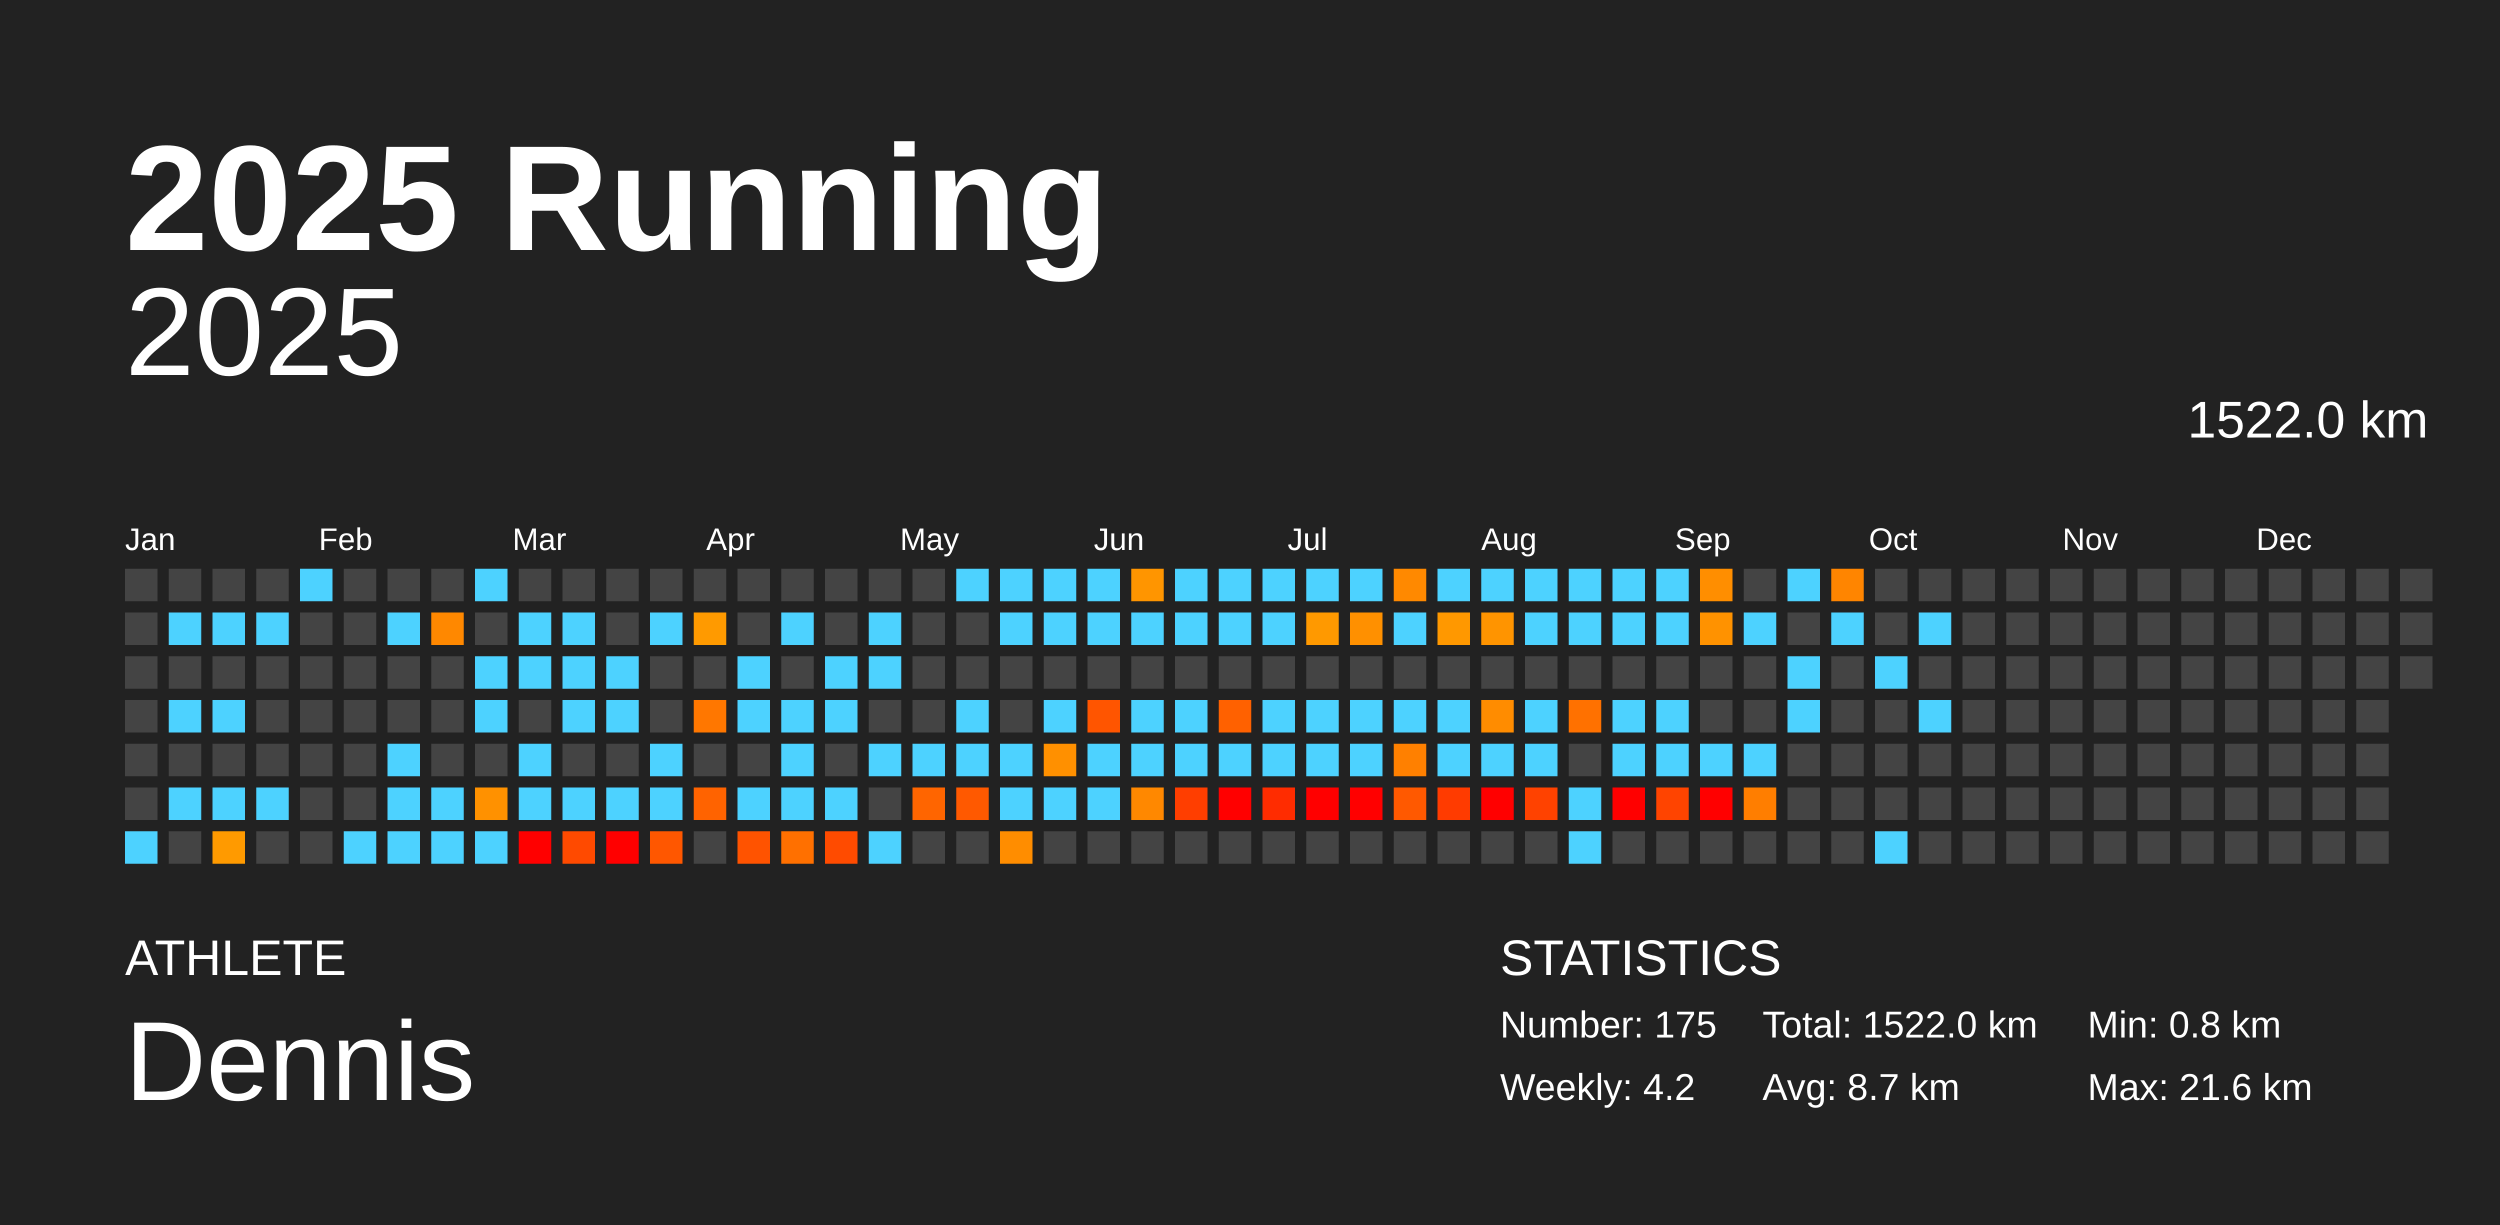
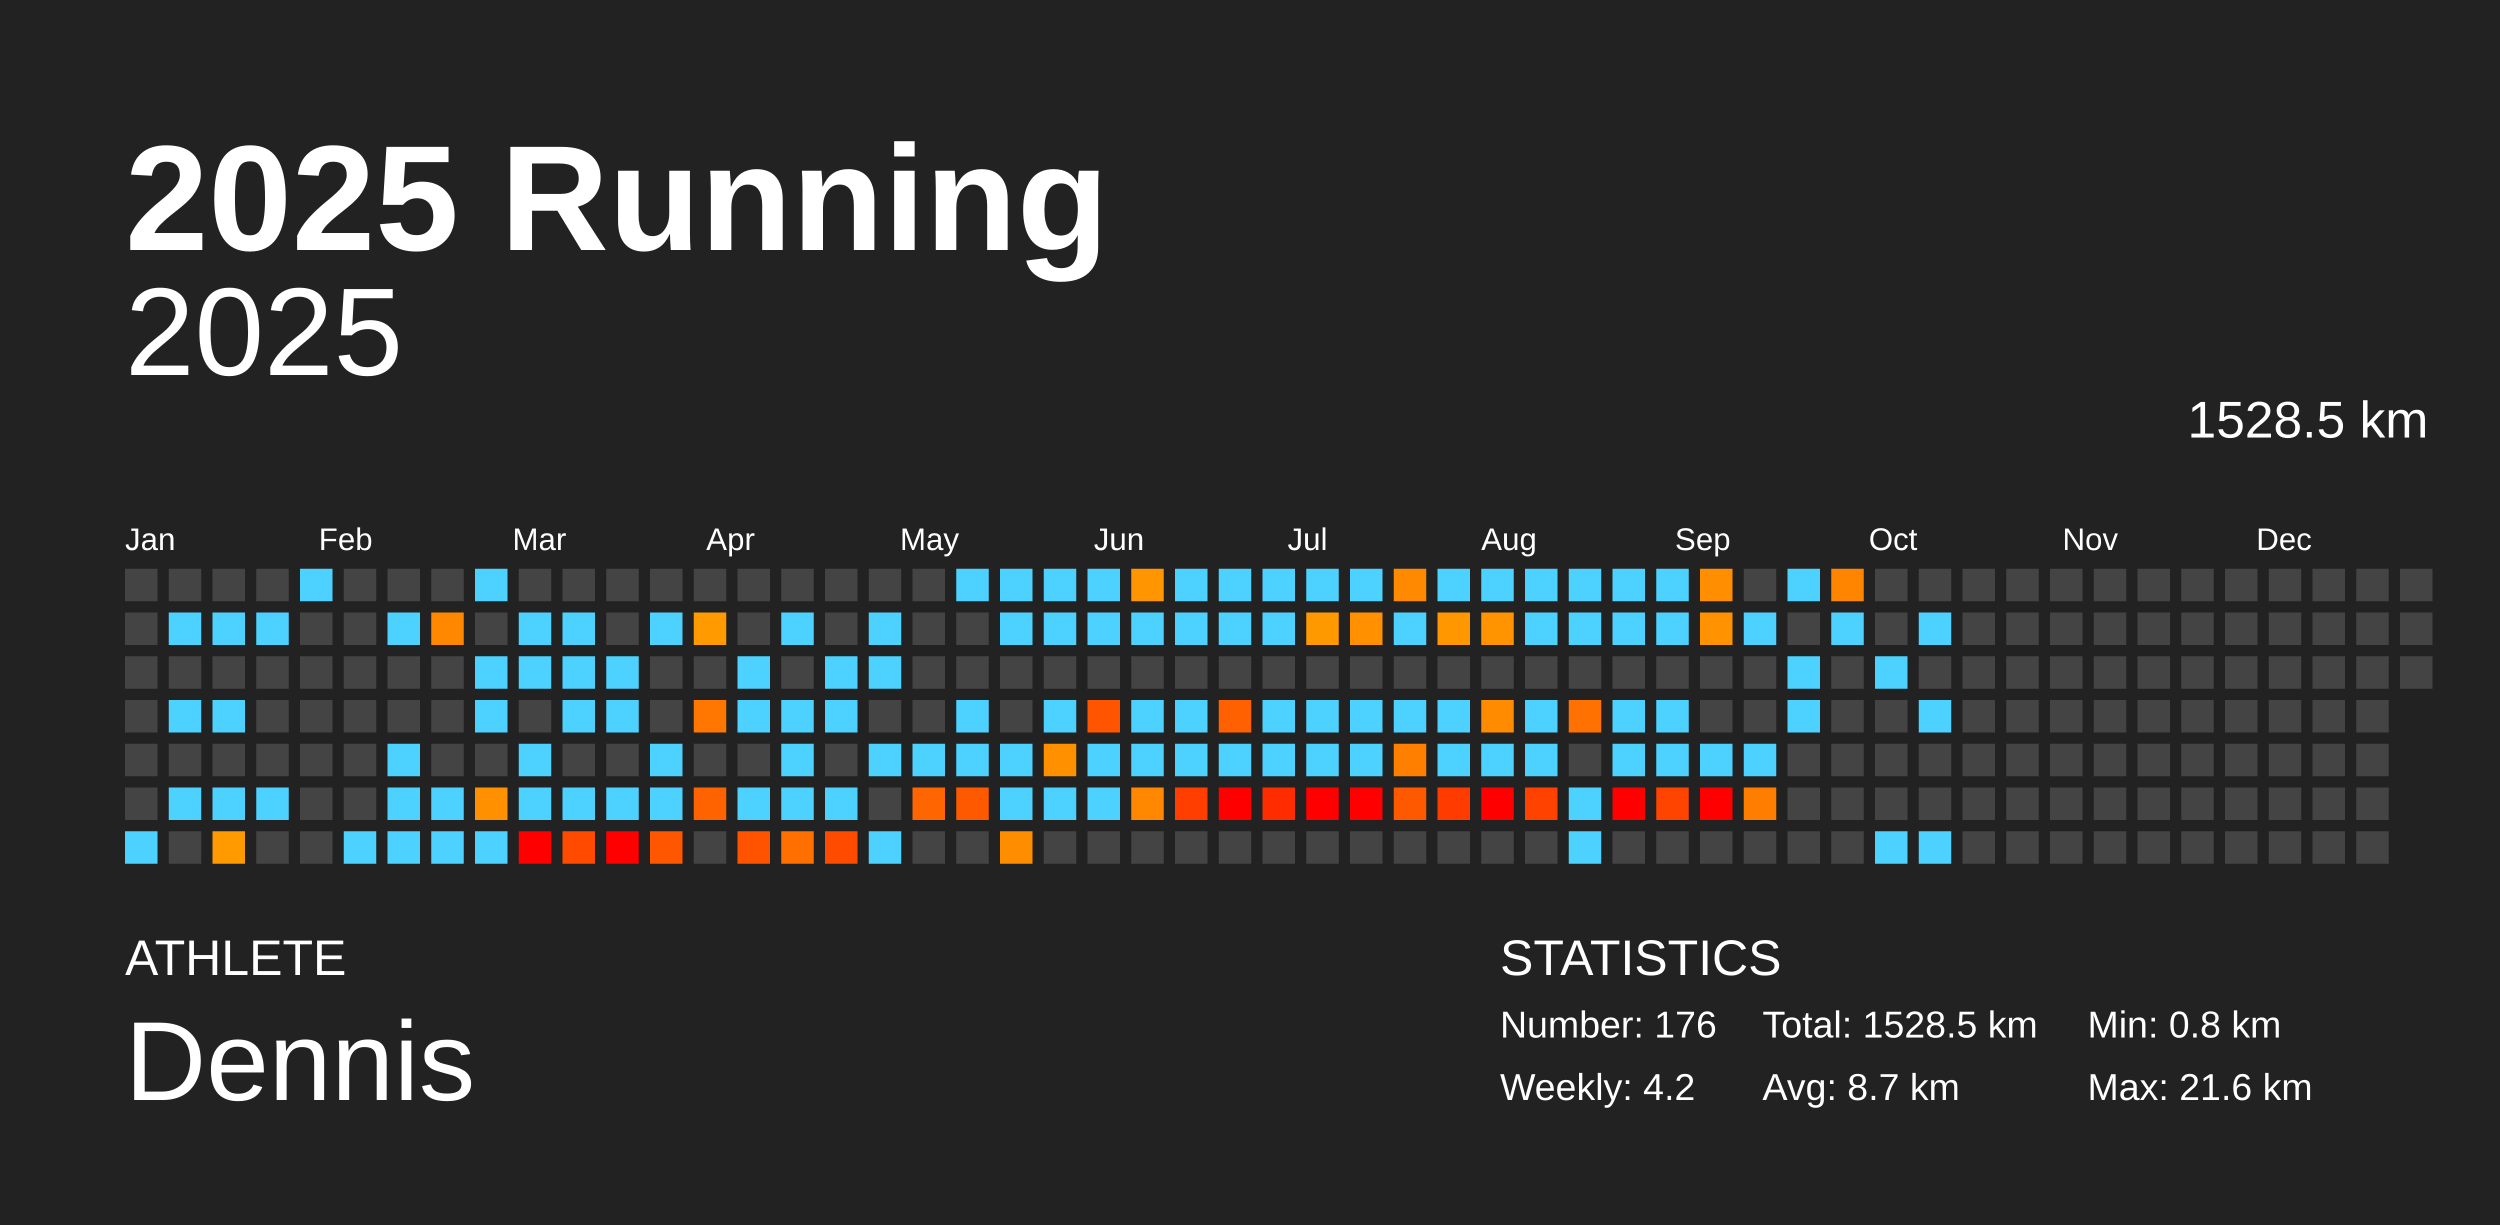
<svg xmlns="http://www.w3.org/2000/svg" baseProfile="full" height="98mm" version="1.1" viewBox="0,0,200,98" width="200mm">
  <defs />
  <rect fill="#222222" height="98" width="200" x="0" y="0" />
  <text fill="#FFFFFF" style="font-size:12px; font-family:Arial; font-weight:bold;" x="10" y="20">2025 Running</text>
  <text fill="#FFFFFF" style="font-size:4px; font-family:Arial" x="10" y="78">ATHLETE</text>
  <text fill="#FFFFFF" style="font-size:9px; font-family:Arial" x="10" y="88">Dennis</text>
  <text fill="#FFFFFF" style="font-size:4px; font-family:Arial" x="120" y="78">STATISTICS</text>
-   <text fill="#FFFFFF" style="font-size:3px; font-family:Arial" x="120" y="83">Number: 175</text>
+   <text fill="#FFFFFF" style="font-size:3px; font-family:Arial" x="120" y="83">Number: 176</text>
  <text fill="#FFFFFF" style="font-size:3px; font-family:Arial" x="120" y="88">Weekly: 4.2</text>
-   <text fill="#FFFFFF" style="font-size:3px; font-family:Arial" x="141" y="83">Total: 1522.0 km</text>
+   <text fill="#FFFFFF" style="font-size:3px; font-family:Arial" x="141" y="83">Total: 1528.5 km</text>
  <text fill="#FFFFFF" style="font-size:3px; font-family:Arial" x="141" y="88">Avg: 8.7 km</text>
  <text fill="#FFFFFF" style="font-size:3px; font-family:Arial" x="167" y="83">Min: 0.8 km</text>
  <text fill="#FFFFFF" style="font-size:3px; font-family:Arial" x="167" y="88">Max: 21.6 km</text>
  <text alignment-baseline="hanging" fill="#FFFFFF" style="font-size:10.0px; font-family:Arial;" x="10" y="30">2025</text>
-   <text alignment-baseline="hanging" fill="#FFFFFF" style="font-size:4.125px; font-family:Arial;" x="175" y="35">1522.0 km</text>
+   <text alignment-baseline="hanging" fill="#FFFFFF" style="font-size:4.125px; font-family:Arial;" x="175" y="35">1528.5 km</text>
  <text fill="#FFFFFF" style="font-size:2.5px; font-family:Arial" x="10.0" y="44">Jan</text>
  <text fill="#FFFFFF" style="font-size:2.5px; font-family:Arial" x="25.5" y="44">Feb</text>
  <text fill="#FFFFFF" style="font-size:2.5px; font-family:Arial" x="41.0" y="44">Mar</text>
  <text fill="#FFFFFF" style="font-size:2.5px; font-family:Arial" x="56.5" y="44">Apr</text>
  <text fill="#FFFFFF" style="font-size:2.5px; font-family:Arial" x="72.0" y="44">May</text>
  <text fill="#FFFFFF" style="font-size:2.5px; font-family:Arial" x="87.5" y="44">Jun</text>
  <text fill="#FFFFFF" style="font-size:2.5px; font-family:Arial" x="103.0" y="44">Jul</text>
  <text fill="#FFFFFF" style="font-size:2.5px; font-family:Arial" x="118.5" y="44">Aug</text>
  <text fill="#FFFFFF" style="font-size:2.5px; font-family:Arial" x="134.0" y="44">Sep</text>
  <text fill="#FFFFFF" style="font-size:2.5px; font-family:Arial" x="149.5" y="44">Oct</text>
  <text fill="#FFFFFF" style="font-size:2.5px; font-family:Arial" x="165.0" y="44">Nov</text>
  <text fill="#FFFFFF" style="font-size:2.5px; font-family:Arial" x="180.5" y="44">Dec</text>
  <rect fill="#444444" height="2.6" width="2.6" x="10.0" y="45.5" />
  <rect fill="#444444" height="2.6" width="2.6" x="10.0" y="49.0" />
  <rect fill="#444444" height="2.6" width="2.6" x="10.0" y="52.5" />
  <rect fill="#444444" height="2.6" width="2.6" x="10.0" y="56.0" />
  <rect fill="#444444" height="2.6" width="2.6" x="10.0" y="59.5" />
  <rect fill="#444444" height="2.6" width="2.6" x="10.0" y="63.0" />
  <rect fill="#4dd2ff" height="2.6" width="2.6" x="10.0" y="66.5" />
  <rect fill="#444444" height="2.6" width="2.6" x="13.5" y="45.5" />
  <rect fill="#4dd2ff" height="2.6" width="2.6" x="13.5" y="49.0" />
  <rect fill="#444444" height="2.6" width="2.6" x="13.5" y="52.5" />
  <rect fill="#4dd2ff" height="2.6" width="2.6" x="13.5" y="56.0" />
  <rect fill="#444444" height="2.6" width="2.6" x="13.5" y="59.5" />
  <rect fill="#4dd2ff" height="2.6" width="2.6" x="13.5" y="63.0" />
  <rect fill="#444444" height="2.6" width="2.6" x="13.5" y="66.5" />
  <rect fill="#444444" height="2.6" width="2.6" x="17.0" y="45.5" />
  <rect fill="#4dd2ff" height="2.6" width="2.6" x="17.0" y="49.0" />
  <rect fill="#444444" height="2.6" width="2.6" x="17.0" y="52.5" />
  <rect fill="#4dd2ff" height="2.6" width="2.6" x="17.0" y="56.0" />
  <rect fill="#444444" height="2.6" width="2.6" x="17.0" y="59.5" />
  <rect fill="#4dd2ff" height="2.6" width="2.6" x="17.0" y="63.0" />
  <rect fill="#ff9a00" height="2.6" width="2.6" x="17.0" y="66.5" />
  <rect fill="#444444" height="2.6" width="2.6" x="20.5" y="45.5" />
  <rect fill="#4dd2ff" height="2.6" width="2.6" x="20.5" y="49.0" />
  <rect fill="#444444" height="2.6" width="2.6" x="20.5" y="52.5" />
  <rect fill="#444444" height="2.6" width="2.6" x="20.5" y="56.0" />
  <rect fill="#444444" height="2.6" width="2.6" x="20.5" y="59.5" />
  <rect fill="#4dd2ff" height="2.6" width="2.6" x="20.5" y="63.0" />
  <rect fill="#444444" height="2.6" width="2.6" x="20.5" y="66.5" />
  <rect fill="#4dd2ff" height="2.6" width="2.6" x="24.0" y="45.5" />
  <rect fill="#444444" height="2.6" width="2.6" x="24.0" y="49.0" />
  <rect fill="#444444" height="2.6" width="2.6" x="24.0" y="52.5" />
  <rect fill="#444444" height="2.6" width="2.6" x="24.0" y="56.0" />
  <rect fill="#444444" height="2.6" width="2.6" x="24.0" y="59.5" />
  <rect fill="#444444" height="2.6" width="2.6" x="24.0" y="63.0" />
  <rect fill="#444444" height="2.6" width="2.6" x="24.0" y="66.5" />
  <rect fill="#444444" height="2.6" width="2.6" x="27.5" y="45.5" />
  <rect fill="#444444" height="2.6" width="2.6" x="27.5" y="49.0" />
  <rect fill="#444444" height="2.6" width="2.6" x="27.5" y="52.5" />
  <rect fill="#444444" height="2.6" width="2.6" x="27.5" y="56.0" />
  <rect fill="#444444" height="2.6" width="2.6" x="27.5" y="59.5" />
  <rect fill="#444444" height="2.6" width="2.6" x="27.5" y="63.0" />
  <rect fill="#4dd2ff" height="2.6" width="2.6" x="27.5" y="66.5" />
  <rect fill="#444444" height="2.6" width="2.6" x="31.0" y="45.5" />
  <rect fill="#4dd2ff" height="2.6" width="2.6" x="31.0" y="49.0" />
  <rect fill="#444444" height="2.6" width="2.6" x="31.0" y="52.5" />
  <rect fill="#444444" height="2.6" width="2.6" x="31.0" y="56.0" />
  <rect fill="#4dd2ff" height="2.6" width="2.6" x="31.0" y="59.5" />
  <rect fill="#4dd2ff" height="2.6" width="2.6" x="31.0" y="63.0" />
  <rect fill="#4dd2ff" height="2.6" width="2.6" x="31.0" y="66.5" />
  <rect fill="#444444" height="2.6" width="2.6" x="34.5" y="45.5" />
  <rect fill="#ff8800" height="2.6" width="2.6" x="34.5" y="49.0" />
  <rect fill="#444444" height="2.6" width="2.6" x="34.5" y="52.5" />
  <rect fill="#444444" height="2.6" width="2.6" x="34.5" y="56.0" />
  <rect fill="#444444" height="2.6" width="2.6" x="34.5" y="59.5" />
  <rect fill="#4dd2ff" height="2.6" width="2.6" x="34.5" y="63.0" />
  <rect fill="#4dd2ff" height="2.6" width="2.6" x="34.5" y="66.5" />
  <rect fill="#4dd2ff" height="2.6" width="2.6" x="38.0" y="45.5" />
  <rect fill="#444444" height="2.6" width="2.6" x="38.0" y="49.0" />
  <rect fill="#4dd2ff" height="2.6" width="2.6" x="38.0" y="52.5" />
  <rect fill="#4dd2ff" height="2.6" width="2.6" x="38.0" y="56.0" />
  <rect fill="#444444" height="2.6" width="2.6" x="38.0" y="59.5" />
  <rect fill="#ff9100" height="2.6" width="2.6" x="38.0" y="63.0" />
  <rect fill="#4dd2ff" height="2.6" width="2.6" x="38.0" y="66.5" />
  <rect fill="#444444" height="2.6" width="2.6" x="41.5" y="45.5" />
  <rect fill="#4dd2ff" height="2.6" width="2.6" x="41.5" y="49.0" />
  <rect fill="#4dd2ff" height="2.6" width="2.6" x="41.5" y="52.5" />
  <rect fill="#444444" height="2.6" width="2.6" x="41.5" y="56.0" />
  <rect fill="#4dd2ff" height="2.6" width="2.6" x="41.5" y="59.5" />
  <rect fill="#4dd2ff" height="2.6" width="2.6" x="41.5" y="63.0" />
  <rect fill="red" height="2.6" width="2.6" x="41.5" y="66.5" />
  <rect fill="#444444" height="2.6" width="2.6" x="45.0" y="45.5" />
  <rect fill="#4dd2ff" height="2.6" width="2.6" x="45.0" y="49.0" />
  <rect fill="#4dd2ff" height="2.6" width="2.6" x="45.0" y="52.5" />
  <rect fill="#4dd2ff" height="2.6" width="2.6" x="45.0" y="56.0" />
  <rect fill="#444444" height="2.6" width="2.6" x="45.0" y="59.5" />
  <rect fill="#4dd2ff" height="2.6" width="2.6" x="45.0" y="63.0" />
  <rect fill="#ff4a00" height="2.6" width="2.6" x="45.0" y="66.5" />
  <rect fill="#444444" height="2.6" width="2.6" x="48.5" y="45.5" />
  <rect fill="#444444" height="2.6" width="2.6" x="48.5" y="49.0" />
  <rect fill="#4dd2ff" height="2.6" width="2.6" x="48.5" y="52.5" />
  <rect fill="#4dd2ff" height="2.6" width="2.6" x="48.5" y="56.0" />
  <rect fill="#444444" height="2.6" width="2.6" x="48.5" y="59.5" />
  <rect fill="#4dd2ff" height="2.6" width="2.6" x="48.5" y="63.0" />
  <rect fill="red" height="2.6" width="2.6" x="48.5" y="66.5" />
  <rect fill="#444444" height="2.6" width="2.6" x="52.0" y="45.5" />
  <rect fill="#4dd2ff" height="2.6" width="2.6" x="52.0" y="49.0" />
  <rect fill="#444444" height="2.6" width="2.6" x="52.0" y="52.5" />
  <rect fill="#444444" height="2.6" width="2.6" x="52.0" y="56.0" />
  <rect fill="#4dd2ff" height="2.6" width="2.6" x="52.0" y="59.5" />
  <rect fill="#4dd2ff" height="2.6" width="2.6" x="52.0" y="63.0" />
  <rect fill="#ff5700" height="2.6" width="2.6" x="52.0" y="66.5" />
  <rect fill="#444444" height="2.6" width="2.6" x="55.5" y="45.5" />
  <rect fill="#ff9a00" height="2.6" width="2.6" x="55.5" y="49.0" />
  <rect fill="#444444" height="2.6" width="2.6" x="55.5" y="52.5" />
  <rect fill="#ff7700" height="2.6" width="2.6" x="55.5" y="56.0" />
  <rect fill="#444444" height="2.6" width="2.6" x="55.5" y="59.5" />
  <rect fill="#ff6300" height="2.6" width="2.6" x="55.5" y="63.0" />
  <rect fill="#444444" height="2.6" width="2.6" x="55.5" y="66.5" />
  <rect fill="#444444" height="2.6" width="2.6" x="59.0" y="45.5" />
  <rect fill="#444444" height="2.6" width="2.6" x="59.0" y="49.0" />
  <rect fill="#4dd2ff" height="2.6" width="2.6" x="59.0" y="52.5" />
  <rect fill="#4dd2ff" height="2.6" width="2.6" x="59.0" y="56.0" />
  <rect fill="#444444" height="2.6" width="2.6" x="59.0" y="59.5" />
  <rect fill="#4dd2ff" height="2.6" width="2.6" x="59.0" y="63.0" />
  <rect fill="#ff5300" height="2.6" width="2.6" x="59.0" y="66.5" />
  <rect fill="#444444" height="2.6" width="2.6" x="62.5" y="45.5" />
  <rect fill="#4dd2ff" height="2.6" width="2.6" x="62.5" y="49.0" />
  <rect fill="#444444" height="2.6" width="2.6" x="62.5" y="52.5" />
  <rect fill="#4dd2ff" height="2.6" width="2.6" x="62.5" y="56.0" />
  <rect fill="#4dd2ff" height="2.6" width="2.6" x="62.5" y="59.5" />
  <rect fill="#4dd2ff" height="2.6" width="2.6" x="62.5" y="63.0" />
  <rect fill="#ff7000" height="2.6" width="2.6" x="62.5" y="66.5" />
  <rect fill="#444444" height="2.6" width="2.6" x="66.0" y="45.5" />
  <rect fill="#444444" height="2.6" width="2.6" x="66.0" y="49.0" />
  <rect fill="#4dd2ff" height="2.6" width="2.6" x="66.0" y="52.5" />
  <rect fill="#4dd2ff" height="2.6" width="2.6" x="66.0" y="56.0" />
  <rect fill="#444444" height="2.6" width="2.6" x="66.0" y="59.5" />
  <rect fill="#4dd2ff" height="2.6" width="2.6" x="66.0" y="63.0" />
  <rect fill="#ff4b00" height="2.6" width="2.6" x="66.0" y="66.5" />
  <rect fill="#444444" height="2.6" width="2.6" x="69.5" y="45.5" />
  <rect fill="#4dd2ff" height="2.6" width="2.6" x="69.5" y="49.0" />
  <rect fill="#4dd2ff" height="2.6" width="2.6" x="69.5" y="52.5" />
  <rect fill="#444444" height="2.6" width="2.6" x="69.5" y="56.0" />
  <rect fill="#4dd2ff" height="2.6" width="2.6" x="69.5" y="59.5" />
  <rect fill="#444444" height="2.6" width="2.6" x="69.5" y="63.0" />
  <rect fill="#4dd2ff" height="2.6" width="2.6" x="69.5" y="66.5" />
  <rect fill="#444444" height="2.6" width="2.6" x="73.0" y="45.5" />
  <rect fill="#444444" height="2.6" width="2.6" x="73.0" y="49.0" />
  <rect fill="#444444" height="2.6" width="2.6" x="73.0" y="52.5" />
  <rect fill="#444444" height="2.6" width="2.6" x="73.0" y="56.0" />
  <rect fill="#4dd2ff" height="2.6" width="2.6" x="73.0" y="59.5" />
  <rect fill="#ff6500" height="2.6" width="2.6" x="73.0" y="63.0" />
  <rect fill="#444444" height="2.6" width="2.6" x="73.0" y="66.5" />
  <rect fill="#4dd2ff" height="2.6" width="2.6" x="76.5" y="45.5" />
  <rect fill="#444444" height="2.6" width="2.6" x="76.5" y="49.0" />
  <rect fill="#444444" height="2.6" width="2.6" x="76.5" y="52.5" />
  <rect fill="#4dd2ff" height="2.6" width="2.6" x="76.5" y="56.0" />
  <rect fill="#4dd2ff" height="2.6" width="2.6" x="76.5" y="59.5" />
  <rect fill="#ff5900" height="2.6" width="2.6" x="76.5" y="63.0" />
  <rect fill="#444444" height="2.6" width="2.6" x="76.5" y="66.5" />
  <rect fill="#4dd2ff" height="2.6" width="2.6" x="80.0" y="45.5" />
  <rect fill="#4dd2ff" height="2.6" width="2.6" x="80.0" y="49.0" />
  <rect fill="#444444" height="2.6" width="2.6" x="80.0" y="52.5" />
  <rect fill="#444444" height="2.6" width="2.6" x="80.0" y="56.0" />
  <rect fill="#4dd2ff" height="2.6" width="2.6" x="80.0" y="59.5" />
  <rect fill="#4dd2ff" height="2.6" width="2.6" x="80.0" y="63.0" />
  <rect fill="#ff8d00" height="2.6" width="2.6" x="80.0" y="66.5" />
  <rect fill="#4dd2ff" height="2.6" width="2.6" x="83.5" y="45.5" />
  <rect fill="#4dd2ff" height="2.6" width="2.6" x="83.5" y="49.0" />
  <rect fill="#444444" height="2.6" width="2.6" x="83.5" y="52.5" />
  <rect fill="#4dd2ff" height="2.6" width="2.6" x="83.5" y="56.0" />
  <rect fill="#ff9000" height="2.6" width="2.6" x="83.5" y="59.5" />
  <rect fill="#4dd2ff" height="2.6" width="2.6" x="83.5" y="63.0" />
  <rect fill="#444444" height="2.6" width="2.6" x="83.5" y="66.5" />
  <rect fill="#4dd2ff" height="2.6" width="2.6" x="87.0" y="45.5" />
  <rect fill="#4dd2ff" height="2.6" width="2.6" x="87.0" y="49.0" />
  <rect fill="#444444" height="2.6" width="2.6" x="87.0" y="52.5" />
  <rect fill="#ff5500" height="2.6" width="2.6" x="87.0" y="56.0" />
  <rect fill="#4dd2ff" height="2.6" width="2.6" x="87.0" y="59.5" />
  <rect fill="#4dd2ff" height="2.6" width="2.6" x="87.0" y="63.0" />
  <rect fill="#444444" height="2.6" width="2.6" x="87.0" y="66.5" />
  <rect fill="#ff9500" height="2.6" width="2.6" x="90.5" y="45.5" />
  <rect fill="#4dd2ff" height="2.6" width="2.6" x="90.5" y="49.0" />
  <rect fill="#444444" height="2.6" width="2.6" x="90.5" y="52.5" />
  <rect fill="#4dd2ff" height="2.6" width="2.6" x="90.5" y="56.0" />
  <rect fill="#4dd2ff" height="2.6" width="2.6" x="90.5" y="59.5" />
  <rect fill="#ff8800" height="2.6" width="2.6" x="90.5" y="63.0" />
  <rect fill="#444444" height="2.6" width="2.6" x="90.5" y="66.5" />
  <rect fill="#4dd2ff" height="2.6" width="2.6" x="94.0" y="45.5" />
  <rect fill="#4dd2ff" height="2.6" width="2.6" x="94.0" y="49.0" />
  <rect fill="#444444" height="2.6" width="2.6" x="94.0" y="52.5" />
  <rect fill="#4dd2ff" height="2.6" width="2.6" x="94.0" y="56.0" />
  <rect fill="#4dd2ff" height="2.6" width="2.6" x="94.0" y="59.5" />
  <rect fill="#ff3e00" height="2.6" width="2.6" x="94.0" y="63.0" />
  <rect fill="#444444" height="2.6" width="2.6" x="94.0" y="66.5" />
  <rect fill="#4dd2ff" height="2.6" width="2.6" x="97.5" y="45.5" />
  <rect fill="#4dd2ff" height="2.6" width="2.6" x="97.5" y="49.0" />
  <rect fill="#444444" height="2.6" width="2.6" x="97.5" y="52.5" />
  <rect fill="#ff6100" height="2.6" width="2.6" x="97.5" y="56.0" />
  <rect fill="#4dd2ff" height="2.6" width="2.6" x="97.5" y="59.5" />
  <rect fill="red" height="2.6" width="2.6" x="97.5" y="63.0" />
  <rect fill="#444444" height="2.6" width="2.6" x="97.5" y="66.5" />
  <rect fill="#4dd2ff" height="2.6" width="2.6" x="101.0" y="45.5" />
  <rect fill="#4dd2ff" height="2.6" width="2.6" x="101.0" y="49.0" />
  <rect fill="#444444" height="2.6" width="2.6" x="101.0" y="52.5" />
  <rect fill="#4dd2ff" height="2.6" width="2.6" x="101.0" y="56.0" />
  <rect fill="#4dd2ff" height="2.6" width="2.6" x="101.0" y="59.5" />
  <rect fill="#ff2c00" height="2.6" width="2.6" x="101.0" y="63.0" />
  <rect fill="#444444" height="2.6" width="2.6" x="101.0" y="66.5" />
  <rect fill="#4dd2ff" height="2.6" width="2.6" x="104.5" y="45.5" />
  <rect fill="#ff9900" height="2.6" width="2.6" x="104.5" y="49.0" />
  <rect fill="#444444" height="2.6" width="2.6" x="104.5" y="52.5" />
  <rect fill="#4dd2ff" height="2.6" width="2.6" x="104.5" y="56.0" />
  <rect fill="#4dd2ff" height="2.6" width="2.6" x="104.5" y="59.5" />
  <rect fill="red" height="2.6" width="2.6" x="104.5" y="63.0" />
  <rect fill="#444444" height="2.6" width="2.6" x="104.5" y="66.5" />
  <rect fill="#4dd2ff" height="2.6" width="2.6" x="108.0" y="45.5" />
  <rect fill="#ff9000" height="2.6" width="2.6" x="108.0" y="49.0" />
  <rect fill="#444444" height="2.6" width="2.6" x="108.0" y="52.5" />
  <rect fill="#4dd2ff" height="2.6" width="2.6" x="108.0" y="56.0" />
  <rect fill="#4dd2ff" height="2.6" width="2.6" x="108.0" y="59.5" />
  <rect fill="red" height="2.6" width="2.6" x="108.0" y="63.0" />
  <rect fill="#444444" height="2.6" width="2.6" x="108.0" y="66.5" />
  <rect fill="#ff8900" height="2.6" width="2.6" x="111.5" y="45.5" />
  <rect fill="#4dd2ff" height="2.6" width="2.6" x="111.5" y="49.0" />
  <rect fill="#444444" height="2.6" width="2.6" x="111.5" y="52.5" />
  <rect fill="#4dd2ff" height="2.6" width="2.6" x="111.5" y="56.0" />
  <rect fill="#ff8000" height="2.6" width="2.6" x="111.5" y="59.5" />
  <rect fill="#ff5900" height="2.6" width="2.6" x="111.5" y="63.0" />
  <rect fill="#444444" height="2.6" width="2.6" x="111.5" y="66.5" />
  <rect fill="#4dd2ff" height="2.6" width="2.6" x="115.0" y="45.5" />
  <rect fill="#ff9800" height="2.6" width="2.6" x="115.0" y="49.0" />
  <rect fill="#444444" height="2.6" width="2.6" x="115.0" y="52.5" />
  <rect fill="#4dd2ff" height="2.6" width="2.6" x="115.0" y="56.0" />
  <rect fill="#4dd2ff" height="2.6" width="2.6" x="115.0" y="59.5" />
  <rect fill="#ff3b00" height="2.6" width="2.6" x="115.0" y="63.0" />
  <rect fill="#444444" height="2.6" width="2.6" x="115.0" y="66.5" />
  <rect fill="#4dd2ff" height="2.6" width="2.6" x="118.5" y="45.5" />
  <rect fill="#ff9400" height="2.6" width="2.6" x="118.5" y="49.0" />
  <rect fill="#444444" height="2.6" width="2.6" x="118.5" y="52.5" />
  <rect fill="#ff8c00" height="2.6" width="2.6" x="118.5" y="56.0" />
  <rect fill="#4dd2ff" height="2.6" width="2.6" x="118.5" y="59.5" />
  <rect fill="red" height="2.6" width="2.6" x="118.5" y="63.0" />
  <rect fill="#444444" height="2.6" width="2.6" x="118.5" y="66.5" />
  <rect fill="#4dd2ff" height="2.6" width="2.6" x="122.0" y="45.5" />
  <rect fill="#4dd2ff" height="2.6" width="2.6" x="122.0" y="49.0" />
  <rect fill="#444444" height="2.6" width="2.6" x="122.0" y="52.5" />
  <rect fill="#4dd2ff" height="2.6" width="2.6" x="122.0" y="56.0" />
  <rect fill="#4dd2ff" height="2.6" width="2.6" x="122.0" y="59.5" />
  <rect fill="#ff4200" height="2.6" width="2.6" x="122.0" y="63.0" />
  <rect fill="#444444" height="2.6" width="2.6" x="122.0" y="66.5" />
  <rect fill="#4dd2ff" height="2.6" width="2.6" x="125.5" y="45.5" />
  <rect fill="#4dd2ff" height="2.6" width="2.6" x="125.5" y="49.0" />
  <rect fill="#444444" height="2.6" width="2.6" x="125.5" y="52.5" />
  <rect fill="#ff7100" height="2.6" width="2.6" x="125.5" y="56.0" />
  <rect fill="#444444" height="2.6" width="2.6" x="125.5" y="59.5" />
  <rect fill="#4dd2ff" height="2.6" width="2.6" x="125.5" y="63.0" />
  <rect fill="#4dd2ff" height="2.6" width="2.6" x="125.5" y="66.5" />
  <rect fill="#4dd2ff" height="2.6" width="2.6" x="129.0" y="45.5" />
  <rect fill="#4dd2ff" height="2.6" width="2.6" x="129.0" y="49.0" />
  <rect fill="#444444" height="2.6" width="2.6" x="129.0" y="52.5" />
  <rect fill="#4dd2ff" height="2.6" width="2.6" x="129.0" y="56.0" />
  <rect fill="#4dd2ff" height="2.6" width="2.6" x="129.0" y="59.5" />
  <rect fill="red" height="2.6" width="2.6" x="129.0" y="63.0" />
  <rect fill="#444444" height="2.6" width="2.6" x="129.0" y="66.5" />
  <rect fill="#4dd2ff" height="2.6" width="2.6" x="132.5" y="45.5" />
  <rect fill="#4dd2ff" height="2.6" width="2.6" x="132.5" y="49.0" />
  <rect fill="#444444" height="2.6" width="2.6" x="132.5" y="52.5" />
  <rect fill="#4dd2ff" height="2.6" width="2.6" x="132.5" y="56.0" />
  <rect fill="#4dd2ff" height="2.6" width="2.6" x="132.5" y="59.5" />
  <rect fill="#ff4400" height="2.6" width="2.6" x="132.5" y="63.0" />
  <rect fill="#444444" height="2.6" width="2.6" x="132.5" y="66.5" />
  <rect fill="#ff8e00" height="2.6" width="2.6" x="136.0" y="45.5" />
  <rect fill="#ff9200" height="2.6" width="2.6" x="136.0" y="49.0" />
  <rect fill="#444444" height="2.6" width="2.6" x="136.0" y="52.5" />
  <rect fill="#444444" height="2.6" width="2.6" x="136.0" y="56.0" />
  <rect fill="#4dd2ff" height="2.6" width="2.6" x="136.0" y="59.5" />
  <rect fill="red" height="2.6" width="2.6" x="136.0" y="63.0" />
  <rect fill="#444444" height="2.6" width="2.6" x="136.0" y="66.5" />
  <rect fill="#444444" height="2.6" width="2.6" x="139.5" y="45.5" />
  <rect fill="#4dd2ff" height="2.6" width="2.6" x="139.5" y="49.0" />
  <rect fill="#444444" height="2.6" width="2.6" x="139.5" y="52.5" />
  <rect fill="#444444" height="2.6" width="2.6" x="139.5" y="56.0" />
  <rect fill="#4dd2ff" height="2.6" width="2.6" x="139.5" y="59.5" />
  <rect fill="#ff7e00" height="2.6" width="2.6" x="139.5" y="63.0" />
  <rect fill="#444444" height="2.6" width="2.6" x="139.5" y="66.5" />
  <rect fill="#4dd2ff" height="2.6" width="2.6" x="143.0" y="45.5" />
  <rect fill="#444444" height="2.6" width="2.6" x="143.0" y="49.0" />
  <rect fill="#4dd2ff" height="2.6" width="2.6" x="143.0" y="52.5" />
  <rect fill="#4dd2ff" height="2.6" width="2.6" x="143.0" y="56.0" />
  <rect fill="#444444" height="2.6" width="2.6" x="143.0" y="59.5" />
  <rect fill="#444444" height="2.6" width="2.6" x="143.0" y="63.0" />
  <rect fill="#444444" height="2.6" width="2.6" x="143.0" y="66.5" />
  <rect fill="#ff8500" height="2.6" width="2.6" x="146.5" y="45.5" />
  <rect fill="#4dd2ff" height="2.6" width="2.6" x="146.5" y="49.0" />
  <rect fill="#444444" height="2.6" width="2.6" x="146.5" y="52.5" />
  <rect fill="#444444" height="2.6" width="2.6" x="146.5" y="56.0" />
  <rect fill="#444444" height="2.6" width="2.6" x="146.5" y="59.5" />
  <rect fill="#444444" height="2.6" width="2.6" x="146.5" y="63.0" />
  <rect fill="#444444" height="2.6" width="2.6" x="146.5" y="66.5" />
  <rect fill="#444444" height="2.6" width="2.6" x="150.0" y="45.5" />
  <rect fill="#444444" height="2.6" width="2.6" x="150.0" y="49.0" />
  <rect fill="#4dd2ff" height="2.6" width="2.6" x="150.0" y="52.5" />
  <rect fill="#444444" height="2.6" width="2.6" x="150.0" y="56.0" />
  <rect fill="#444444" height="2.6" width="2.6" x="150.0" y="59.5" />
  <rect fill="#444444" height="2.6" width="2.6" x="150.0" y="63.0" />
  <rect fill="#4dd2ff" height="2.6" width="2.6" x="150.0" y="66.5" />
  <rect fill="#444444" height="2.6" width="2.6" x="153.5" y="45.5" />
  <rect fill="#4dd2ff" height="2.6" width="2.6" x="153.5" y="49.0" />
  <rect fill="#444444" height="2.6" width="2.6" x="153.5" y="52.5" />
  <rect fill="#4dd2ff" height="2.6" width="2.6" x="153.5" y="56.0" />
  <rect fill="#444444" height="2.6" width="2.6" x="153.5" y="59.5" />
  <rect fill="#444444" height="2.6" width="2.6" x="153.5" y="63.0" />
-   <rect fill="#444444" height="2.6" width="2.6" x="153.5" y="66.5" />
+   <rect fill="#4dd2ff" height="2.6" width="2.6" x="153.5" y="66.5" />
  <rect fill="#444444" height="2.6" width="2.6" x="157.0" y="45.5" />
  <rect fill="#444444" height="2.6" width="2.6" x="157.0" y="49.0" />
  <rect fill="#444444" height="2.6" width="2.6" x="157.0" y="52.5" />
  <rect fill="#444444" height="2.6" width="2.6" x="157.0" y="56.0" />
  <rect fill="#444444" height="2.6" width="2.6" x="157.0" y="59.5" />
  <rect fill="#444444" height="2.6" width="2.6" x="157.0" y="63.0" />
  <rect fill="#444444" height="2.6" width="2.6" x="157.0" y="66.5" />
  <rect fill="#444444" height="2.6" width="2.6" x="160.5" y="45.5" />
  <rect fill="#444444" height="2.6" width="2.6" x="160.5" y="49.0" />
  <rect fill="#444444" height="2.6" width="2.6" x="160.5" y="52.5" />
  <rect fill="#444444" height="2.6" width="2.6" x="160.5" y="56.0" />
  <rect fill="#444444" height="2.6" width="2.6" x="160.5" y="59.5" />
  <rect fill="#444444" height="2.6" width="2.6" x="160.5" y="63.0" />
  <rect fill="#444444" height="2.6" width="2.6" x="160.5" y="66.5" />
  <rect fill="#444444" height="2.6" width="2.6" x="164.0" y="45.5" />
  <rect fill="#444444" height="2.6" width="2.6" x="164.0" y="49.0" />
  <rect fill="#444444" height="2.6" width="2.6" x="164.0" y="52.5" />
  <rect fill="#444444" height="2.6" width="2.6" x="164.0" y="56.0" />
  <rect fill="#444444" height="2.6" width="2.6" x="164.0" y="59.5" />
  <rect fill="#444444" height="2.6" width="2.6" x="164.0" y="63.0" />
  <rect fill="#444444" height="2.6" width="2.6" x="164.0" y="66.5" />
  <rect fill="#444444" height="2.6" width="2.6" x="167.5" y="45.5" />
  <rect fill="#444444" height="2.6" width="2.6" x="167.5" y="49.0" />
  <rect fill="#444444" height="2.6" width="2.6" x="167.5" y="52.5" />
  <rect fill="#444444" height="2.6" width="2.6" x="167.5" y="56.0" />
  <rect fill="#444444" height="2.6" width="2.6" x="167.5" y="59.5" />
  <rect fill="#444444" height="2.6" width="2.6" x="167.5" y="63.0" />
  <rect fill="#444444" height="2.6" width="2.6" x="167.5" y="66.5" />
  <rect fill="#444444" height="2.6" width="2.6" x="171.0" y="45.5" />
  <rect fill="#444444" height="2.6" width="2.6" x="171.0" y="49.0" />
  <rect fill="#444444" height="2.6" width="2.6" x="171.0" y="52.5" />
  <rect fill="#444444" height="2.6" width="2.6" x="171.0" y="56.0" />
  <rect fill="#444444" height="2.6" width="2.6" x="171.0" y="59.5" />
  <rect fill="#444444" height="2.6" width="2.6" x="171.0" y="63.0" />
  <rect fill="#444444" height="2.6" width="2.6" x="171.0" y="66.5" />
  <rect fill="#444444" height="2.6" width="2.6" x="174.5" y="45.5" />
  <rect fill="#444444" height="2.6" width="2.6" x="174.5" y="49.0" />
  <rect fill="#444444" height="2.6" width="2.6" x="174.5" y="52.5" />
  <rect fill="#444444" height="2.6" width="2.6" x="174.5" y="56.0" />
  <rect fill="#444444" height="2.6" width="2.6" x="174.5" y="59.5" />
  <rect fill="#444444" height="2.6" width="2.6" x="174.5" y="63.0" />
  <rect fill="#444444" height="2.6" width="2.6" x="174.5" y="66.5" />
  <rect fill="#444444" height="2.6" width="2.6" x="178.0" y="45.5" />
  <rect fill="#444444" height="2.6" width="2.6" x="178.0" y="49.0" />
  <rect fill="#444444" height="2.6" width="2.6" x="178.0" y="52.5" />
  <rect fill="#444444" height="2.6" width="2.6" x="178.0" y="56.0" />
  <rect fill="#444444" height="2.6" width="2.6" x="178.0" y="59.5" />
  <rect fill="#444444" height="2.6" width="2.6" x="178.0" y="63.0" />
  <rect fill="#444444" height="2.6" width="2.6" x="178.0" y="66.5" />
  <rect fill="#444444" height="2.6" width="2.6" x="181.5" y="45.5" />
  <rect fill="#444444" height="2.6" width="2.6" x="181.5" y="49.0" />
  <rect fill="#444444" height="2.6" width="2.6" x="181.5" y="52.5" />
  <rect fill="#444444" height="2.6" width="2.6" x="181.5" y="56.0" />
  <rect fill="#444444" height="2.6" width="2.6" x="181.5" y="59.5" />
  <rect fill="#444444" height="2.6" width="2.6" x="181.5" y="63.0" />
  <rect fill="#444444" height="2.6" width="2.6" x="181.5" y="66.5" />
  <rect fill="#444444" height="2.6" width="2.6" x="185.0" y="45.5" />
  <rect fill="#444444" height="2.6" width="2.6" x="185.0" y="49.0" />
  <rect fill="#444444" height="2.6" width="2.6" x="185.0" y="52.5" />
  <rect fill="#444444" height="2.6" width="2.6" x="185.0" y="56.0" />
  <rect fill="#444444" height="2.6" width="2.6" x="185.0" y="59.5" />
  <rect fill="#444444" height="2.6" width="2.6" x="185.0" y="63.0" />
  <rect fill="#444444" height="2.6" width="2.6" x="185.0" y="66.5" />
  <rect fill="#444444" height="2.6" width="2.6" x="188.5" y="45.5" />
  <rect fill="#444444" height="2.6" width="2.6" x="188.5" y="49.0" />
  <rect fill="#444444" height="2.6" width="2.6" x="188.5" y="52.5" />
  <rect fill="#444444" height="2.6" width="2.6" x="188.5" y="56.0" />
  <rect fill="#444444" height="2.6" width="2.6" x="188.5" y="59.5" />
  <rect fill="#444444" height="2.6" width="2.6" x="188.5" y="63.0" />
  <rect fill="#444444" height="2.6" width="2.6" x="188.5" y="66.5" />
  <rect fill="#444444" height="2.6" width="2.6" x="192.0" y="45.5" />
  <rect fill="#444444" height="2.6" width="2.6" x="192.0" y="49.0" />
  <rect fill="#444444" height="2.6" width="2.6" x="192.0" y="52.5" />
</svg>
